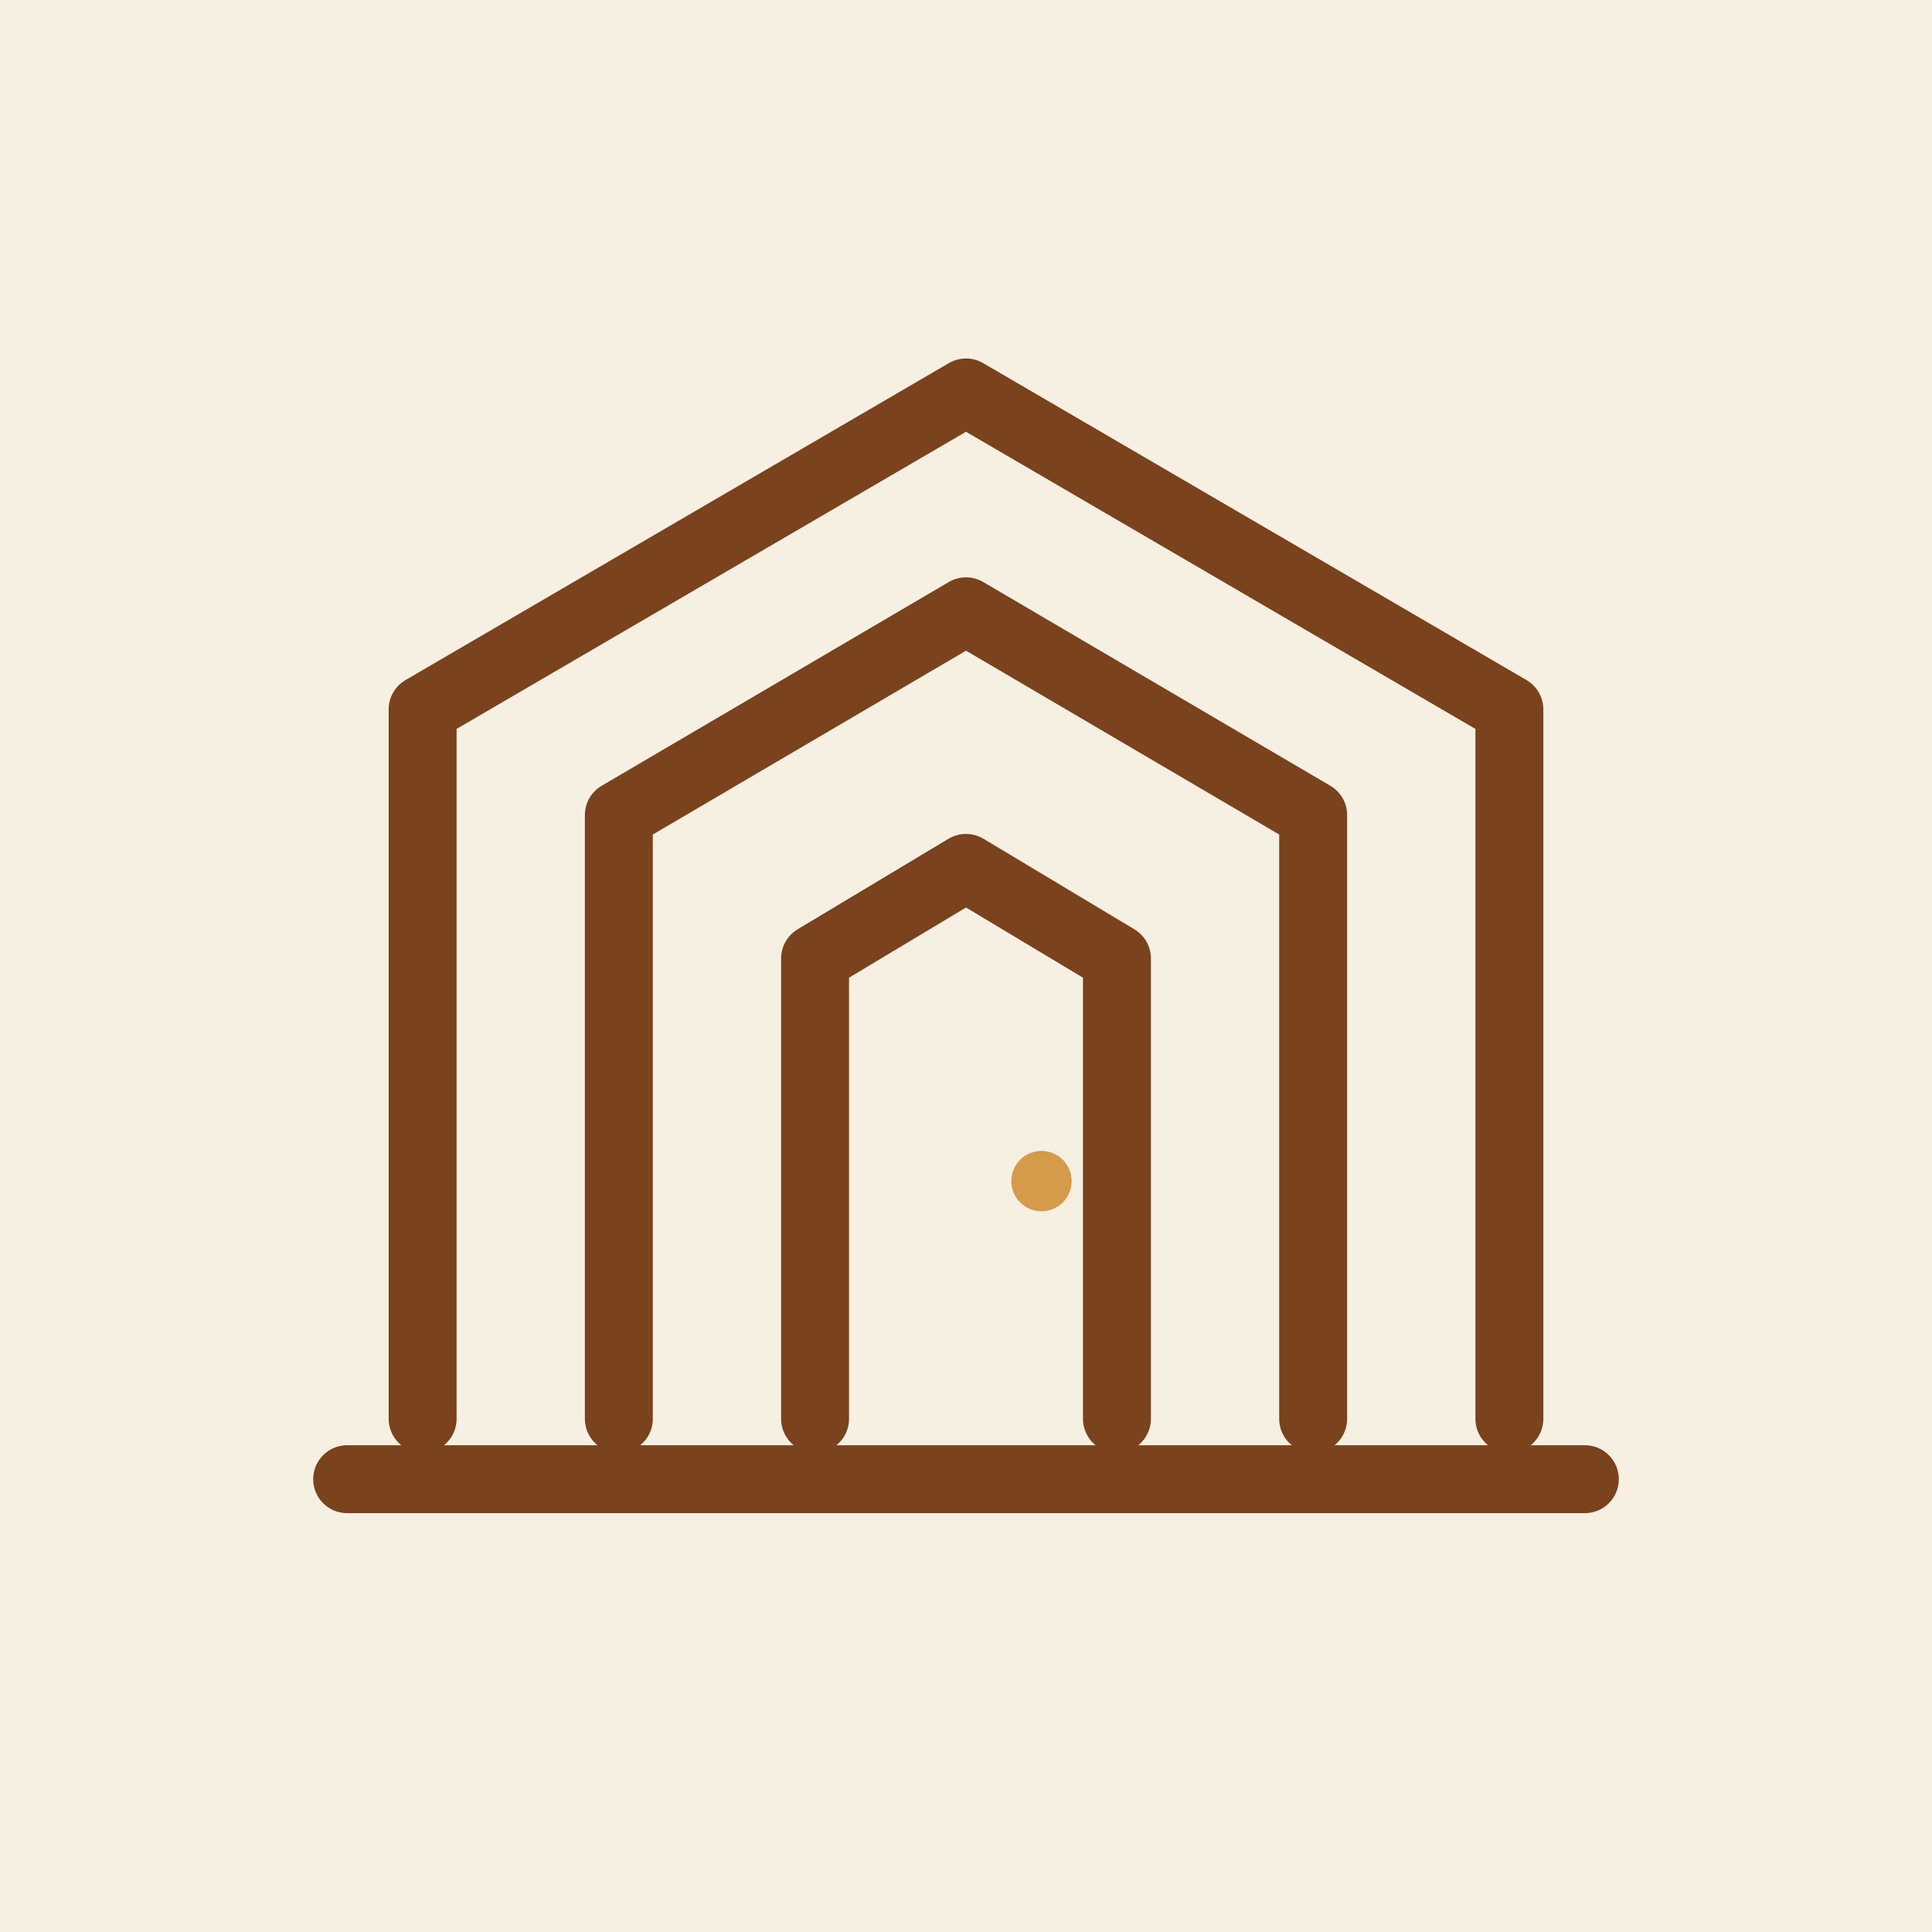
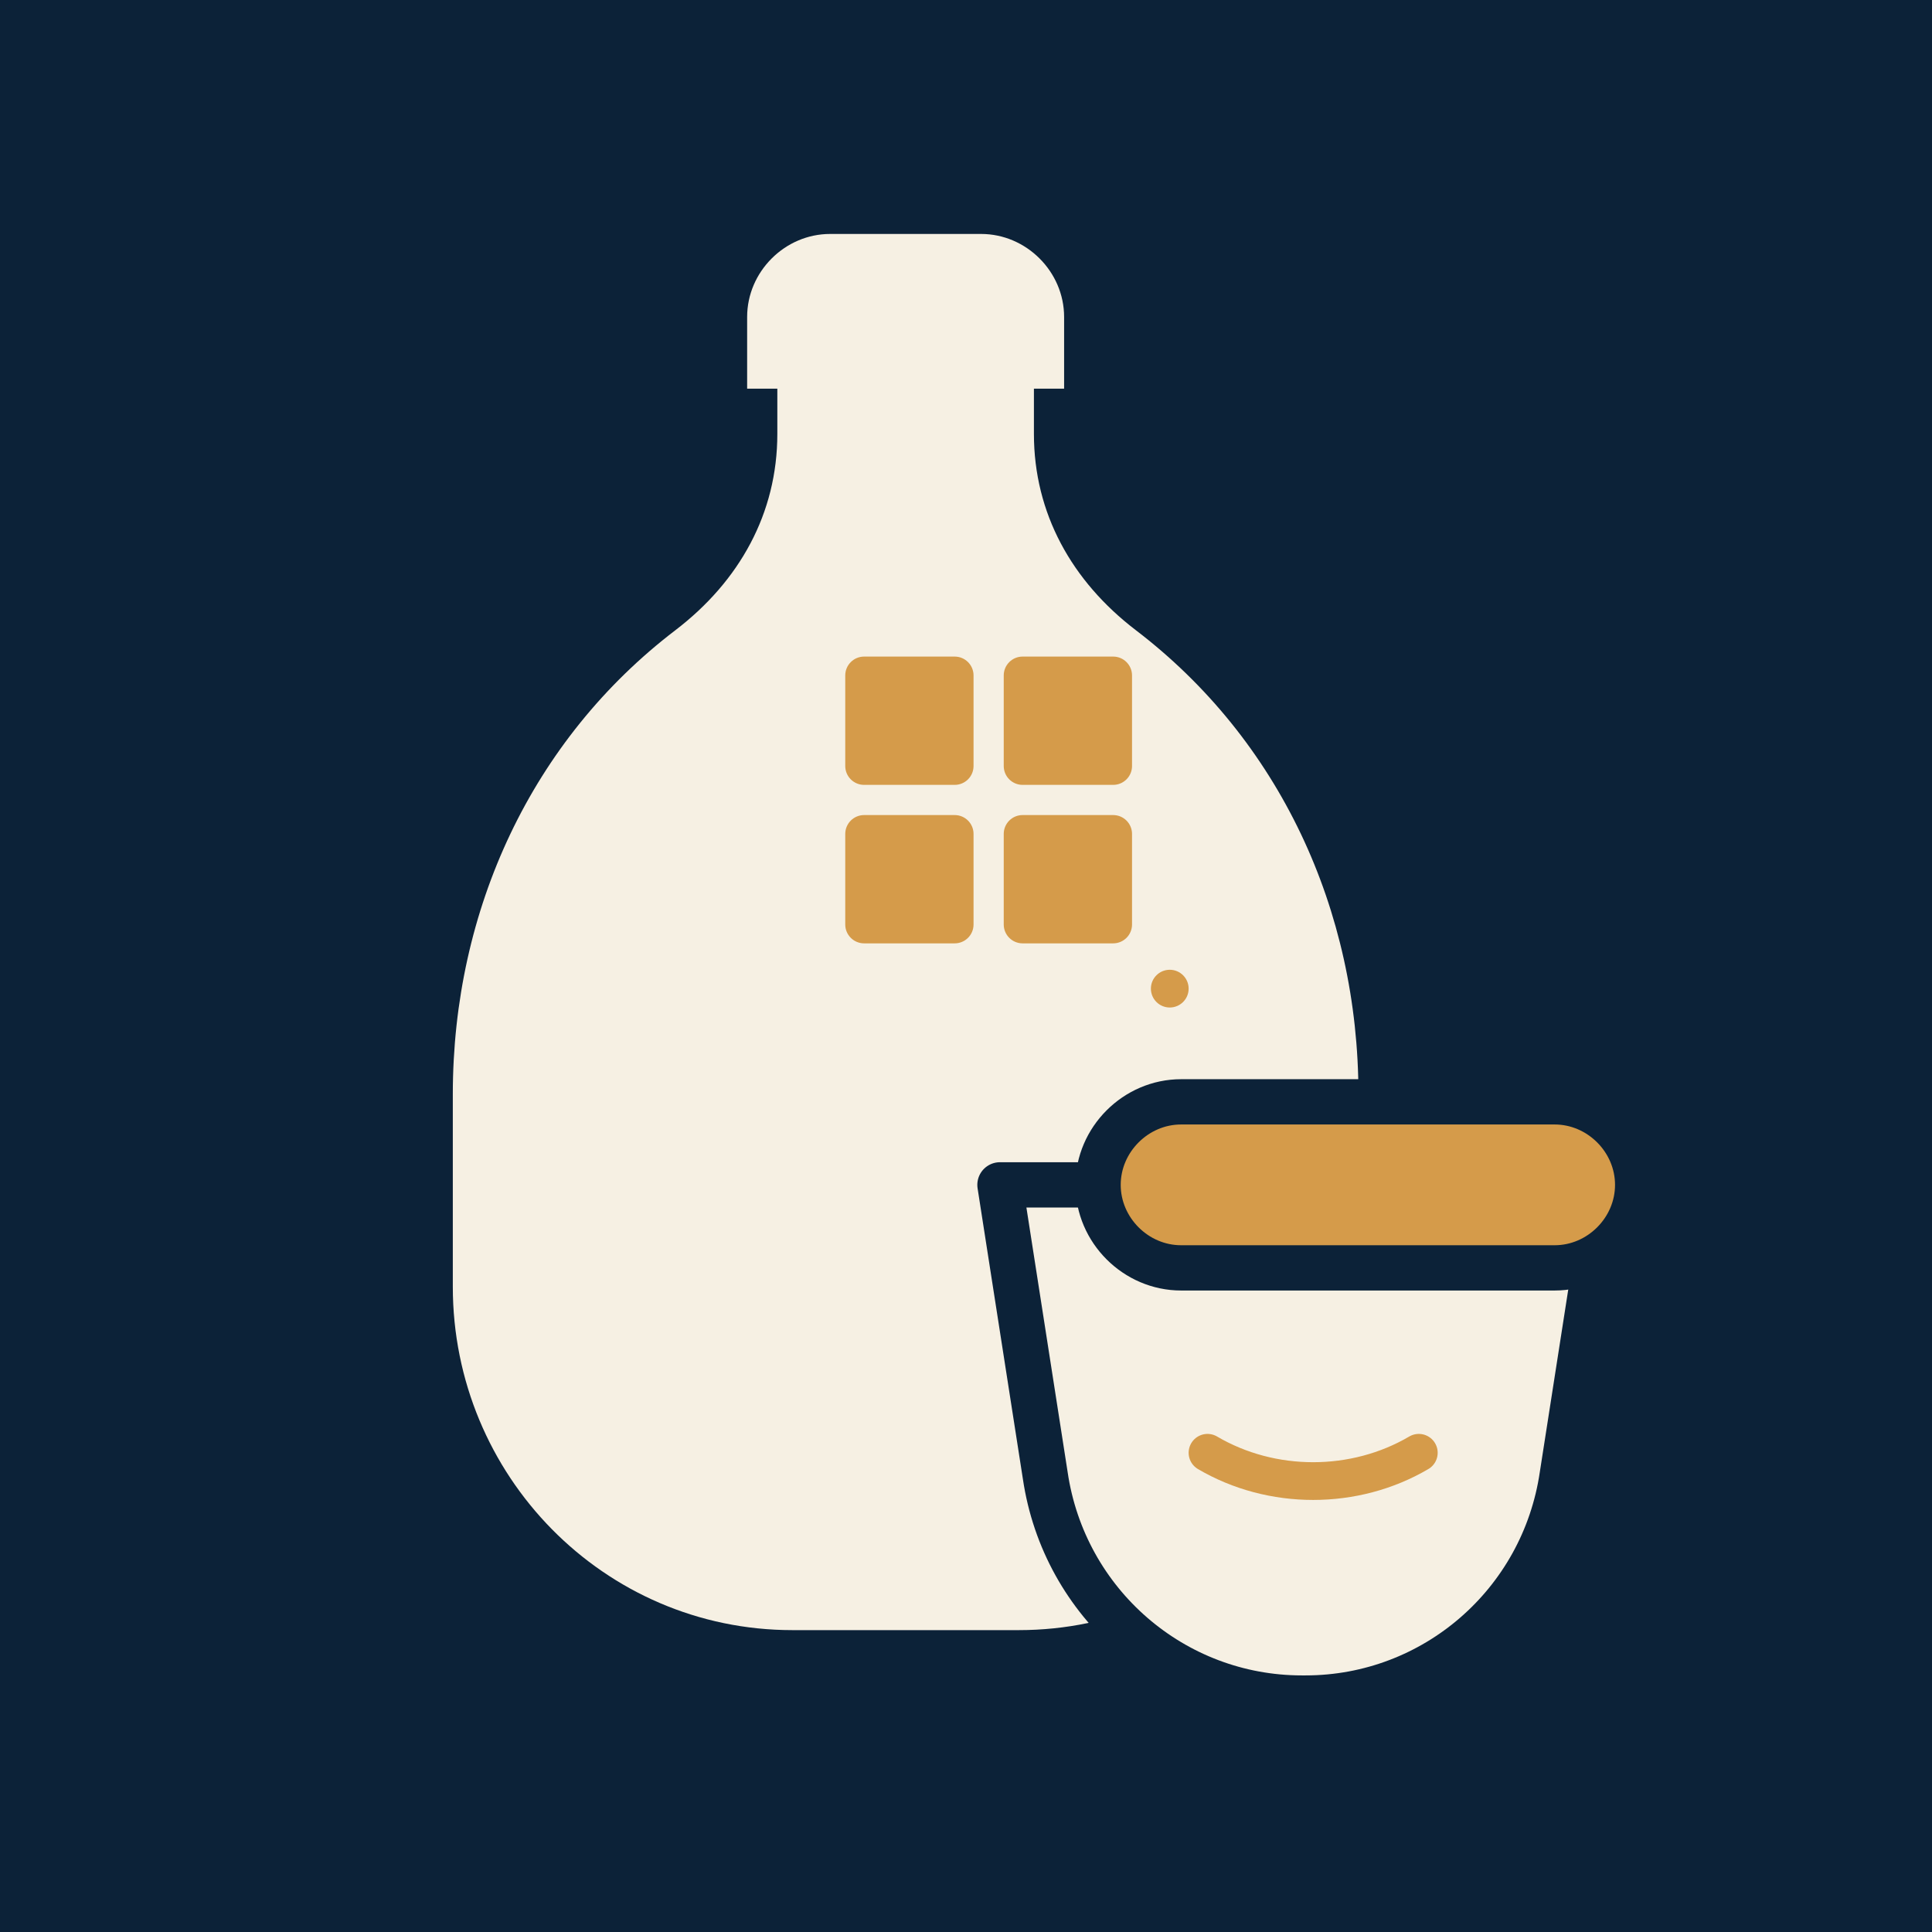
- <svg xmlns="http://www.w3.org/2000/svg" viewBox="0 0 512 512" role="img" aria-labelledby="title">
-   <rect width="512" height="512" fill="#f6f0e3" />
-   <g fill="none" stroke="#7a421d" stroke-width="18" stroke-linecap="round" stroke-linejoin="round">
-     <path d="M112 376V188L256 104l144 84v188" />
-     <path d="M164 376V216l92-54 92 54v160" />
-     <path d="M216 376V254l40-24 40 24v122" />
-     <path d="M92 392h328" />
+ <svg xmlns="http://www.w3.org/2000/svg" viewBox="0 0 512 512" role="img" aria-labelledby="title description">
+   <rect width="512" height="512" fill="#0c2238" />
+   <path d="M206 84h68v31c0 21 10 39 27 52 38 29 59 74 59 123v51c0 50-40 91-90 91h-60c-50 0-90-41-90-91v-51c0-49 21-94 59-123 17-13 27-31 27-52V84Z" fill="#f6f0e3" />
+   <path d="M198 84c0-12 10-22 22-22h40c12 0 22 10 22 22v19h-84V84Z" fill="#f6f0e3" />
+   <g fill="#d59b4a">
+     <rect x="224" y="174" width="34" height="34" rx="5" />
+     <rect x="266" y="174" width="34" height="34" rx="5" />
+     <rect x="224" y="216" width="34" height="34" rx="5" />
+     <rect x="266" y="216" width="34" height="34" rx="5" />
  </g>
-   <circle cx="276" cy="313" r="8" fill="#d59b4a" />
+   <circle cx="310" cy="262" r="5" fill="#d59b4a" />
+   <path d="M299 314h127l-12 77c-5 34-34 59-68 59h-1c-34 0-63-25-68-59l-12-77h34Z" fill="#f6f0e3" stroke="#0c2238" stroke-width="12" stroke-linejoin="round" />
+   <path d="M291 314c0-12 10-22 22-22h99c12 0 22 10 22 22s-10 22-22 22h-99c-12 0-22-10-22-22Z" fill="#d59b4a" stroke="#0c2238" stroke-width="12" />
+   <path d="M320 385c17 10 39 10 56 0" fill="none" stroke="#d59b4a" stroke-width="10" stroke-linecap="round" />
</svg>
